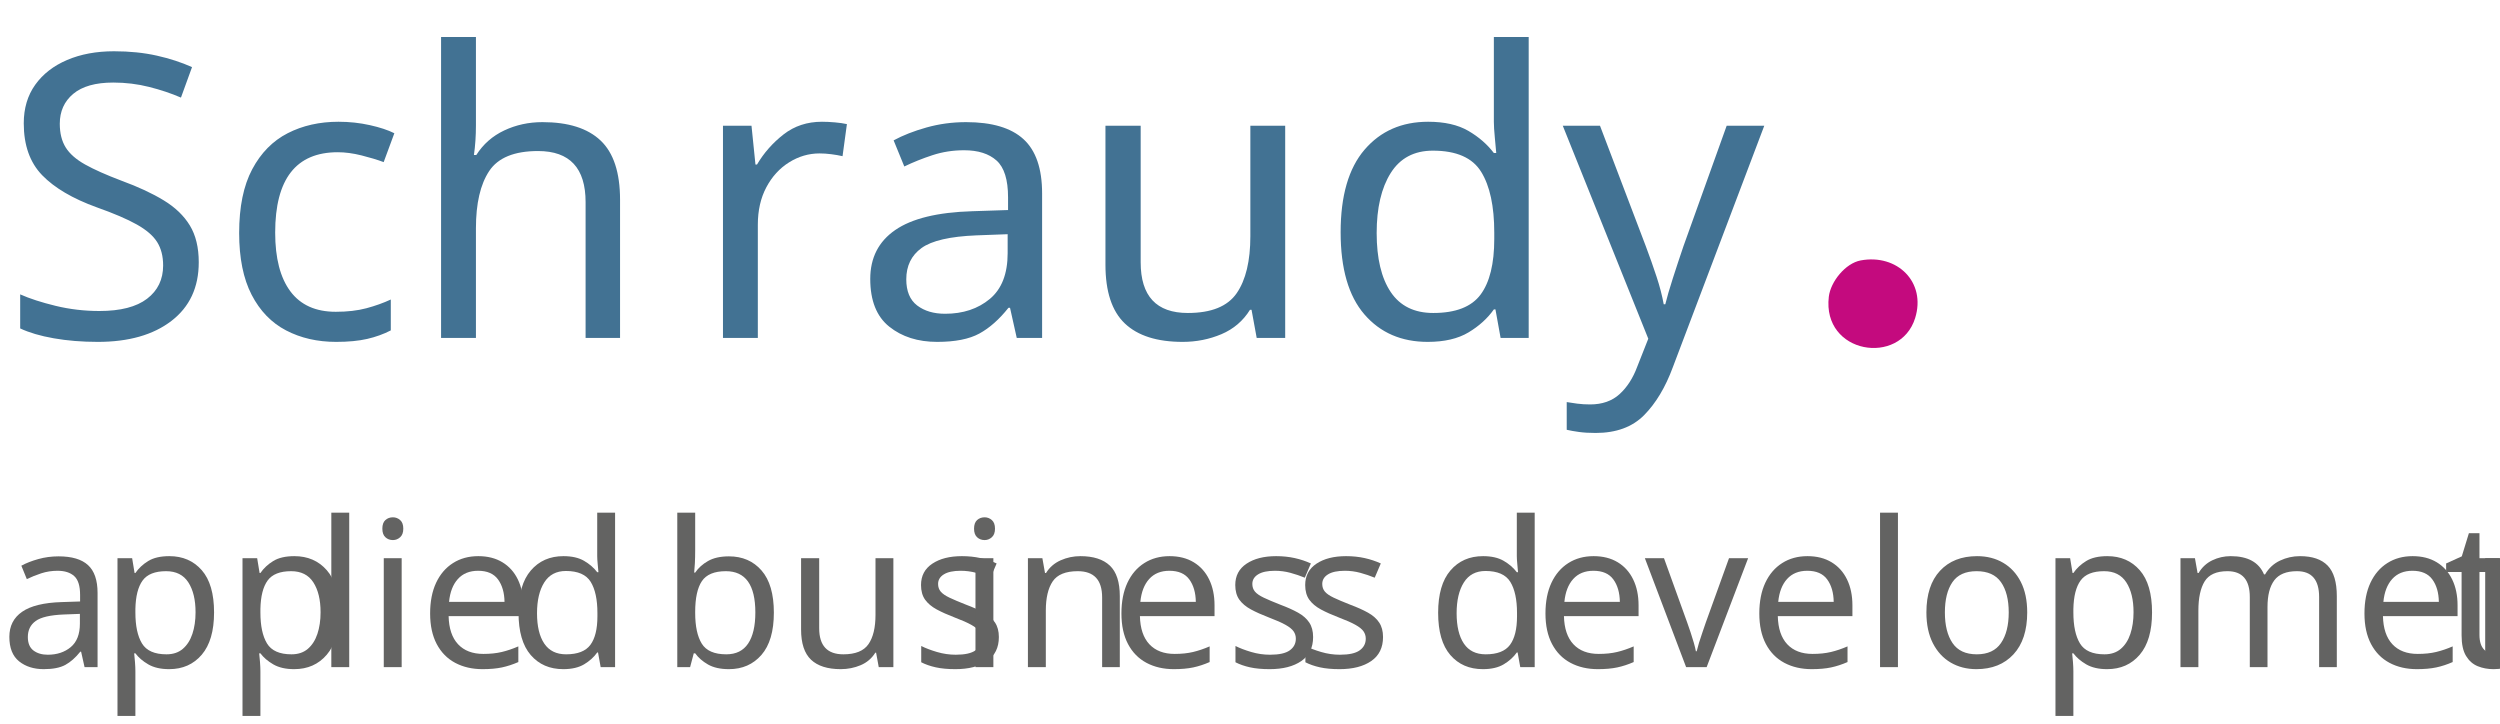
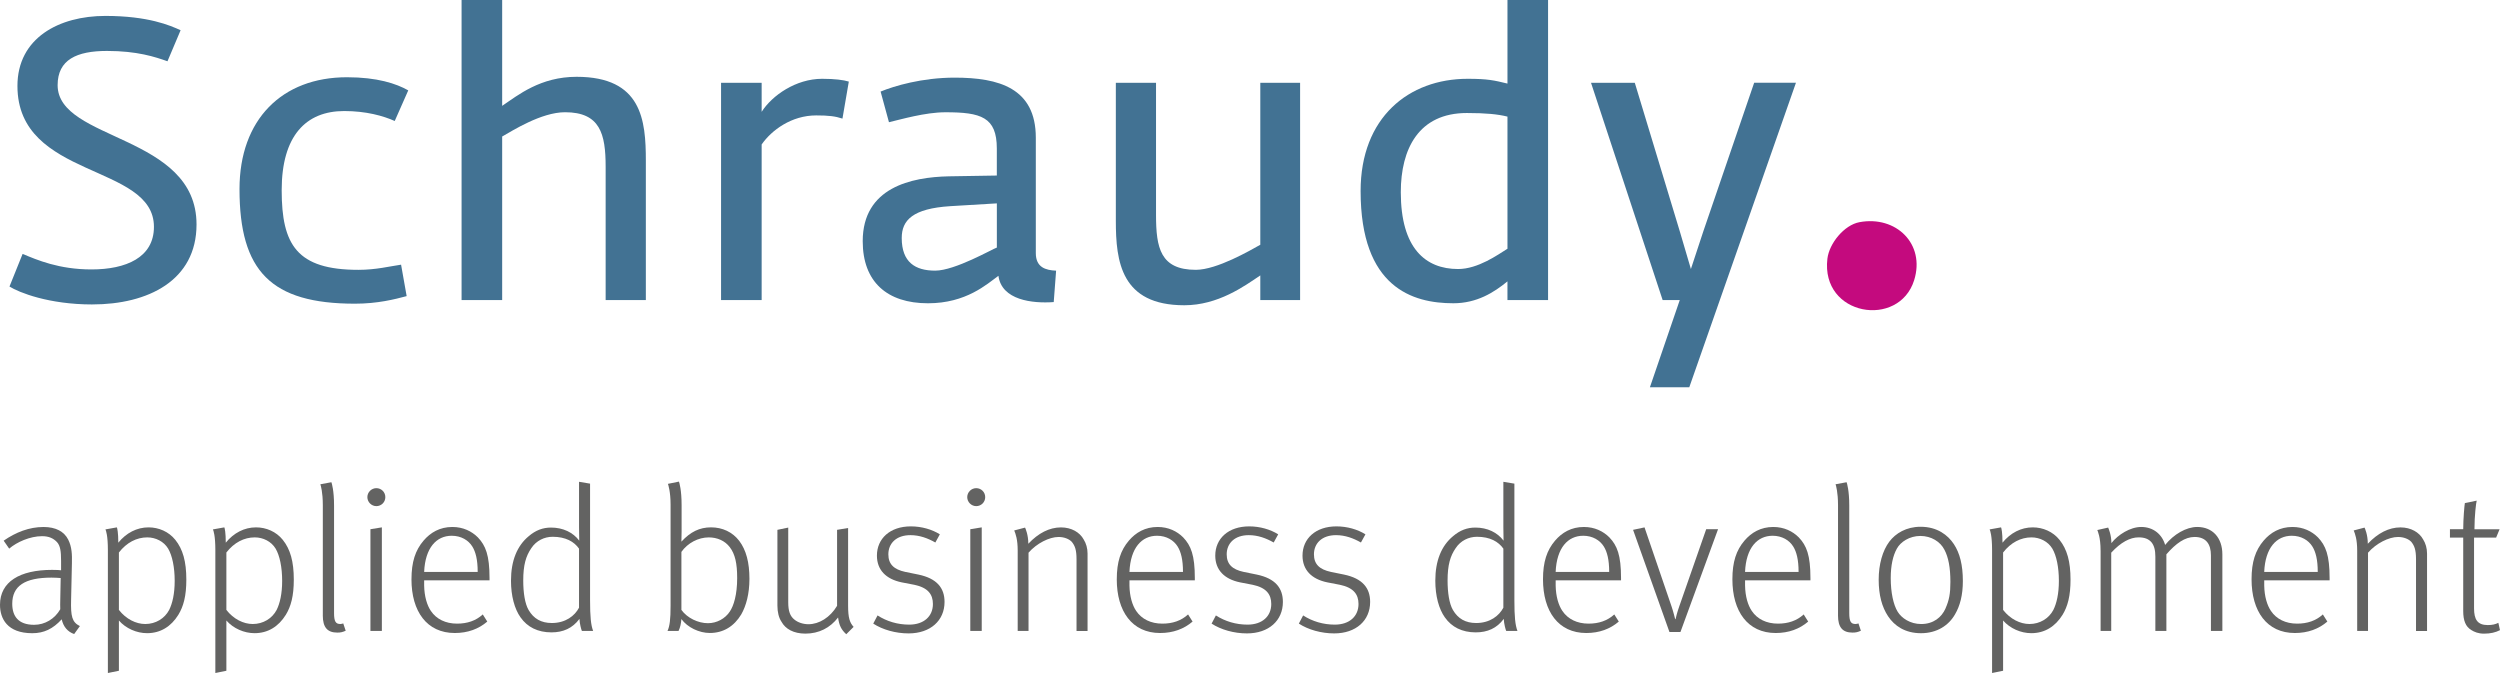
- <svg xmlns="http://www.w3.org/2000/svg" id="Layer_2" data-name="Layer 2" viewBox="0 0 1540.64 445.69">
+ <svg xmlns="http://www.w3.org/2000/svg" id="Layer_2" data-name="Layer 2" viewBox="0 0 1532.75 412.65">
  <defs>
    <style>
      .cls-1 {
        fill: #c40a7e;
      }

      .cls-2 {
-         letter-spacing: 0em;
+         fill: #427293;
      }

      .cls-3 {
-         fill: #427293;
-         font-family: FedraSans-Normal, 'Fedra Sans Normal';
-         font-size: 244px;
-       }
- 
-       .cls-4 {
-         letter-spacing: 0em;
-       }
- 
-       .cls-5 {
-         letter-spacing: 0em;
-       }
- 
-       .cls-6 {
-         letter-spacing: 0em;
-       }
- 
-       .cls-7 {
-         letter-spacing: 0em;
-       }
- 
-       .cls-8 {
-         letter-spacing: 0em;
-       }
- 
-       .cls-9 {
        fill: #636362;
-         font-family: MetaPro-Light, 'Meta Pro';
-         font-size: 125.27px;
-         font-weight: 300;
-       }
- 
-       .cls-10 {
-         letter-spacing: 0em;
      }
    </style>
  </defs>
  <g id="Layer_1-2" data-name="Layer 1">
    <g>
-       <path class="cls-1" d="M1146.65,160.49c22.42-4.18,40.51,13.28,33.56,35.56-9.28,29.74-57.38,22.07-53.19-13.19,1.11-9.33,10.25-20.62,19.63-22.37Z" />
-       <text class="cls-3" transform="translate(0 208.25)">
-         <tspan x="0" y="0">Sch</tspan>
-         <tspan class="cls-10" x="424.8" y="0">r</tspan>
-         <tspan x="525.08" y="0">audy</tspan>
-       </text>
-       <text class="cls-9" transform="translate(0 411.12)">
-         <tspan x="0" y="0">a</tspan>
-         <tspan class="cls-7" x="61.76" y="0">pp</tspan>
-         <tspan class="cls-4" x="193.54" y="0">lie</tspan>
-         <tspan class="cls-6" x="312.66" y="0">d</tspan>
-         <tspan class="cls-4" x="378.18" y="0"> </tspan>
-         <tspan class="cls-2" x="406.74" y="0">bus</tspan>
-         <tspan class="cls-8" x="590.5" y="0">in</tspan>
-         <tspan class="cls-7" x="684.2" y="0">es</tspan>
-         <tspan class="cls-5" x="797.94" y="0">s</tspan>
-         <tspan x="850.81" y="0"> </tspan>
-         <tspan class="cls-7" x="879.37" y="0">d</tspan>
-         <tspan x="945.51" y="0">evelopmen</tspan>
-         <tspan class="cls-5" x="1505.44" y="0">t</tspan>
-       </text>
+       <path class="cls-1" d="M1140.01,136.22c22.42-4.18,40.51,13.28,33.56,35.56-9.28,29.74-57.38,22.07-53.19-13.19,1.11-9.33,10.25-20.62,19.63-22.37Z" />
+       <g>
+         <path class="cls-2" d="M56.56,186.66c-26.6,0-44.9-7.32-50.75-10.98l8.05-20.01c8.78,3.66,22.2,9.52,42.21,9.52,21.23,0,38.31-7.32,38.31-26.11,0-39.04-83.69-29.04-83.69-86.38,0-29.52,25.62-42.94,53.92-42.94,26.35,0,39.77,5.86,46.12,8.78l-8.05,19.03c-7.56-2.68-18.54-6.34-37.09-6.34s-30.26,5.37-30.26,20.98c0,34.4,85.16,30.01,85.16,85.4,0,34.41-29.77,49.04-63.93,49.04Z" />
+         <path class="cls-2" d="M242,74.18c-7.08-3.17-17.57-6.1-30.99-6.1-23.42,0-38.31,15.13-38.31,48.56s9.27,48.8,47.09,48.8c10.74,0,19.28-2.2,26.11-3.17l3.42,19.28c-7.32,1.95-17.81,4.64-31.72,4.64-51.48,0-70.76-20.01-70.76-70.27,0-42.7,26.11-68.56,65.88-68.56,18.54,0,30.26,3.9,37.58,8.05l-8.3,18.79Z" />
+         <path class="cls-2" d="M371.32,183.98v-81.74c0-20.25-3.42-33.43-24.89-33.43-14.64,0-32.45,11.47-38.55,14.88v100.29h-24.89V0h24.89v64.9c9.76-6.59,23.42-17.81,45.63-17.81,40.02,0,42.46,26.6,42.46,51.48v85.4h-24.64Z" />
+         <path class="cls-2" d="M516.5,72.71c-4.39-1.46-8.54-1.95-16.1-1.95-15.13,0-27.33,9.03-33.43,17.81v95.41h-24.89V50.75h24.89v17.81c6.34-10,20.98-20.25,37.09-20.25,7.81,0,13.18.73,16.35,1.71l-3.9,22.69Z" />
+         <path class="cls-2" d="M646.06,185.2c-13.18.98-31.96-1.22-33.92-16.1-7.08,5.12-19.76,16.84-43.19,16.84-25.13,0-40.02-13.18-40.02-38.06,0-32.94,29.77-39.29,52.7-39.77,0,0,27.57-.49,29.52-.49v-16.59c0-19.28-9.76-22.2-31.48-22.2-12.44,0-27.33,4.39-34.65,6.1l-5.12-18.79c8.3-3.42,25.38-8.54,45.38-8.54,27.08,0,49.78,6.34,49.78,36.84v70.76c0,8.78,6.1,10.49,12.44,10.74l-1.46,19.28ZM611.17,124.69l-28.55,1.71c-22.94,1.46-29.77,8.54-29.77,19.52,0,14.88,8.3,20.01,20.5,20.01s35.38-13.42,37.82-14.15v-27.08Z" />
+         <path class="cls-2" d="M772.69,183.98v-15.13c-9.76,6.59-25.86,18.3-46.6,18.3-38.8,0-41.97-26.84-41.97-51.73V50.75h24.64v81.01c0,20.25,2.68,33.67,24.4,33.67,12.93,0,33.43-11.96,39.53-15.37V50.75h24.4v133.23h-24.4Z" />
+         <path class="cls-2" d="M924.22,183.98v-11.47c-8.3,6.83-18.79,13.42-33.18,13.42-24.89,0-56.85-9.52-56.85-68.81,0-45.14,29.52-68.81,65.64-68.81,12.44,0,16.35.98,24.4,2.93V0h24.89v183.98h-24.89ZM924.22,71.49c-5.86-1.46-13.18-2.2-24.89-2.2-29.52,0-40.5,21.96-40.5,48.56,0,34.4,15.13,47.09,35.14,47.09,12.2,0,24.4-8.78,30.26-12.44v-81.01Z" />
+         <path class="cls-2" d="M1035.72,237.42h-24.16l18.3-53.44h-10.49l-43.92-133.23h26.84l27.57,91.01,6.83,23.18,7.56-22.94,31.23-91.26h25.62l-65.39,186.66Z" />
+       </g>
+       <g>
+         <path class="cls-3" d="M37.83,379.7c-5.39,5.89-10.9,8.52-18.04,8.52-15.41,0-19.79-9.02-19.79-17.41,0-14.15,12.15-21.42,31.94-21.42,2.5,0,4.88.12,5.51.25v-5.76c0-6.01-.5-9.27-2.51-11.52-2.13-2.25-4.88-3.63-9.14-3.63-7.39,0-15.53,3.63-20.17,7.64l-3.38-4.88c7.39-5.14,15.66-8.39,24.43-8.39,7.52,0,12.65,2.76,15.16,7.77,2.25,4.51,2.38,9.14,2.25,14.53l-.5,22.42c-.25,9.9.5,13.65,5.39,16.03l-3.51,4.88c-4.01-1.38-6.64-4.51-7.64-9.02ZM36.95,373.56c-.13-.75,0-4.89,0-5.89,0-2.5.25-11.15.25-13.28-1.5-.12-3.76-.25-5.64-.25-16.41,0-24.05,5.14-24.05,16.03,0,7.52,3.63,12.9,13.4,12.9,6.64,0,12.65-3.63,16.03-9.52Z" />
+         <path class="cls-3" d="M66.14,337.11c0-8.52-1.13-11.9-1.5-12.53l7.01-1.25c.25.5.88,3.26.88,9.39,4.89-6.01,11.4-9.39,18.54-9.39,6.26,0,12.4,2.63,16.41,7.64,4.63,5.76,6.76,13.28,6.76,24.42,0,10.02-1.75,16.41-4.89,21.54-4.51,7.26-11.02,11.27-19.16,11.27-6.39,0-13.03-2.88-17.29-7.77v30.81l-6.76,1.38v-75.53ZM103.72,373.94c2-4.01,3.38-9.9,3.38-17.79,0-8.39-1.5-15.53-4.01-19.79-2.63-4.38-7.64-6.89-12.78-6.89-6.51,0-12.65,3.13-17.41,9.27v35.2c4.38,5.64,10.52,8.64,16.16,8.64,6.39,0,11.9-3.38,14.66-8.64Z" />
+         <path class="cls-3" d="M132.03,337.11c0-8.52-1.13-11.9-1.5-12.53l7.01-1.25c.25.5.88,3.26.88,9.39,4.89-6.01,11.4-9.39,18.54-9.39,6.26,0,12.4,2.63,16.41,7.64,4.63,5.76,6.76,13.28,6.76,24.42,0,10.02-1.75,16.41-4.89,21.54-4.51,7.26-11.02,11.27-19.16,11.27-6.39,0-13.03-2.88-17.29-7.77v30.81l-6.76,1.38v-75.53ZM169.61,373.94c2-4.01,3.38-9.9,3.38-17.79,0-8.39-1.5-15.53-4.01-19.79-2.63-4.38-7.64-6.89-12.78-6.89-6.51,0-12.65,3.13-17.41,9.27v35.2c4.38,5.64,10.52,8.64,16.16,8.64,6.39,0,11.9-3.38,14.66-8.64Z" />
+         <path class="cls-3" d="M197.92,377.32v-67.64c0-7.89-1.25-12.02-1.5-12.78l6.76-1.25c.25.63,1.63,5.14,1.63,14.28v65.89c0,5.26,1,6.76,3.88,6.76.63,0,1.5-.25,1.75-.38l1.5,4.51c-2,.88-3.13,1.13-5.14,1.13-6.01,0-8.89-3.13-8.89-10.52Z" />
+         <path class="cls-3" d="M225.23,304.8c0-3.01,2.5-5.51,5.51-5.51s5.51,2.38,5.51,5.51-2.51,5.51-5.51,5.51-5.51-2.51-5.51-5.51ZM227.11,324.46l7.01-1.13v63.51h-7.01v-62.38Z" />
+         <path class="cls-3" d="M252.28,355.15c0-10.65,2.38-17.79,7.39-23.67,4.26-5.01,10.02-8.39,17.66-8.39,6.64,0,11.9,2.63,15.66,6.39,4.76,5.01,7.14,10.9,7.14,24.93v1.38h-40.08v3.26c.13,6.64,1.75,12.03,4.13,15.53,3.38,5.01,9.02,7.77,16.03,7.77,6.26,0,11.52-1.75,15.78-5.64l2.76,4.38c-5.26,4.51-11.9,7.01-19.92,7.01-17.16,0-26.56-13.28-26.56-32.94ZM292.87,350.64c0-7.52-1.25-12.28-3.26-15.53-2.38-3.88-6.89-6.64-12.65-6.64-9.39,0-16.28,7.39-16.91,22.17h32.82Z" />
+         <path class="cls-3" d="M319.18,378.57c-3.76-5.26-5.89-13.28-5.89-22.55,0-12.28,3.76-21.42,10.9-27.31,4.26-3.63,8.64-5.26,13.65-5.26,7.39,0,13.53,3.01,17.29,8.02,0-.88-.12-4.89-.12-8.27v-27.81l6.76,1.13v71.52c0,10.02.5,15.16,1.88,18.79h-6.89c-.38-.75-1.38-4.38-1.5-7.39-4.26,5.76-10.02,8.27-17.16,8.27-8.39,0-14.78-3.26-18.91-9.14ZM355,372.56v-36.2c-3.01-4.26-8.14-7.26-16.16-7.26-5.14,0-10.02,2.38-13.03,6.89-3.38,4.89-5.01,10.4-5.01,19.92,0,7.39,1,14.15,3.26,18.04,3.13,5.39,7.77,8.02,14.28,8.02,8.39,0,14.03-4.38,16.66-9.39Z" />
+         <path class="cls-3" d="M417.76,379.58c-.25,2.88-.63,4.88-1.75,7.26h-6.76c1.38-3.01,1.88-7.14,1.88-15.53v-61.88c0-7.89-1.38-12.15-1.63-12.78l6.76-1.38c.25.63,1.63,5.14,1.63,14.4v16.16c0,2.5-.12,5.51-.12,6.26,5.51-6.01,11.15-8.77,18.16-8.77s13.15,2.88,17.29,8.27c4.26,5.64,6.26,13.28,6.26,23.3,0,9.14-2,16.53-5.01,21.79-4.38,7.27-10.9,11.4-19.29,11.4-6.51,0-13.65-3.38-17.41-8.52ZM447.45,374.94c2.38-3.51,4.51-10.27,4.51-20.54,0-8.89-1.25-14.66-4.51-18.91-3.01-4.01-7.77-6.01-12.9-6.01-6.39,0-12.9,3.38-16.78,8.89v35.57c3.63,5.01,10.27,8.14,16.28,8.14,5.39,0,10.52-2.76,13.4-7.14Z" />
+         <path class="cls-3" d="M513.84,378.57c-4.89,6.39-11.77,9.9-20.04,9.9-7.27,0-12.28-2.88-14.66-7.26-1.63-2.38-2.51-5.89-2.51-9.9v-46.47l6.64-1.38v45.84c0,5.39,1.13,8.52,3.88,10.65,2,1.63,5.14,2.76,8.52,2.76,6.51,0,13.28-4.13,17.54-11.27v-46.6l6.76-1.13v47.6c0,7.52,1,10.4,3.38,13.03l-4.51,4.51c-3.01-2.76-4.38-5.39-5.01-10.27Z" />
+         <path class="cls-3" d="M535.39,382.33l2.63-5.01c5.64,3.63,12.28,5.64,19.42,5.64,9.02,0,14.53-5.14,14.53-12.65,0-5.89-3.01-10.02-11.4-11.77l-7.77-1.5c-9.65-2-15.16-7.64-15.16-16.41,0-10.4,8.02-17.91,20.79-17.91,6.64,0,13.03,1.88,17.79,4.88l-2.76,5.01c-4.63-2.63-9.65-4.51-15.28-4.51-8.64,0-13.53,5.01-13.53,11.77,0,6.01,3.38,9.27,10.4,10.77l8.02,1.63c11.4,2.38,16.03,8.27,16.03,16.78,0,11.4-8.64,19.29-22.05,19.29-7.89,0-15.91-2.25-21.67-6.01Z" />
+         <path class="cls-3" d="M593.01,304.8c0-3.01,2.5-5.51,5.51-5.51s5.51,2.38,5.51,5.51-2.51,5.51-5.51,5.51-5.51-2.51-5.51-5.51ZM594.89,324.46l7.01-1.13v63.51h-7.01v-62.38Z" />
+         <path class="cls-3" d="M623.95,337.62c0-6.89-1.25-10.27-2.13-12.4l6.64-1.75c.25.5,2,4.38,2,9.9,6.14-6.51,12.9-10.02,20.04-10.02,6.39,0,11.52,3.01,13.9,7.39,1.5,2.38,2.38,5.39,2.38,8.64v47.47h-6.76v-43.97c0-5.89-1-8.27-2.88-10.65-1.63-1.75-4.63-3.01-8.14-3.01-5.64,0-13.4,3.88-18.41,9.64v47.97h-6.64v-49.23Z" />
+         <path class="cls-3" d="M684.7,355.15c0-10.65,2.38-17.79,7.39-23.67,4.26-5.01,10.02-8.39,17.66-8.39,6.64,0,11.9,2.63,15.66,6.39,4.76,5.01,7.14,10.9,7.14,24.93v1.38h-40.08v3.26c.13,6.64,1.75,12.03,4.13,15.53,3.38,5.01,9.02,7.77,16.03,7.77,6.26,0,11.52-1.75,15.78-5.64l2.76,4.38c-5.26,4.51-11.9,7.01-19.92,7.01-17.16,0-26.56-13.28-26.56-32.94ZM725.29,350.64c0-7.52-1.25-12.28-3.26-15.53-2.38-3.88-6.89-6.64-12.65-6.64-9.39,0-16.28,7.39-16.91,22.17h32.82Z" />
+         <path class="cls-3" d="M742.83,382.33l2.63-5.01c5.64,3.63,12.28,5.64,19.42,5.64,9.02,0,14.53-5.14,14.53-12.65,0-5.89-3.01-10.02-11.4-11.77l-7.77-1.5c-9.65-2-15.16-7.64-15.16-16.41,0-10.4,8.02-17.91,20.79-17.91,6.64,0,13.03,1.88,17.79,4.88l-2.76,5.01c-4.63-2.63-9.65-4.51-15.28-4.51-8.64,0-13.53,5.01-13.53,11.77,0,6.01,3.38,9.27,10.4,10.77l8.02,1.63c11.4,2.38,16.03,8.27,16.03,16.78,0,11.4-8.64,19.29-22.05,19.29-7.89,0-15.91-2.25-21.67-6.01Z" />
+         <path class="cls-3" d="M796.32,382.33l2.63-5.01c5.64,3.63,12.28,5.64,19.42,5.64,9.02,0,14.53-5.14,14.53-12.65,0-5.89-3.01-10.02-11.4-11.77l-7.77-1.5c-9.65-2-15.16-7.64-15.16-16.41,0-10.4,8.02-17.91,20.79-17.91,6.64,0,13.03,1.88,17.79,4.88l-2.76,5.01c-4.63-2.63-9.64-4.51-15.28-4.51-8.64,0-13.53,5.01-13.53,11.77,0,6.01,3.38,9.27,10.4,10.77l8.02,1.63c11.4,2.38,16.03,8.27,16.03,16.78,0,11.4-8.64,19.29-22.04,19.29-7.89,0-15.91-2.25-21.67-6.01Z" />
+         <path class="cls-3" d="M885.88,378.57c-3.76-5.26-5.89-13.28-5.89-22.55,0-12.28,3.76-21.42,10.9-27.31,4.26-3.63,8.64-5.26,13.65-5.26,7.39,0,13.53,3.01,17.29,8.02,0-.88-.12-4.89-.12-8.27v-27.81l6.76,1.13v71.52c0,10.02.5,15.16,1.88,18.79h-6.89c-.38-.75-1.38-4.38-1.5-7.39-4.26,5.76-10.02,8.27-17.16,8.27-8.39,0-14.78-3.26-18.91-9.14ZM921.71,372.56v-36.2c-3.01-4.26-8.14-7.26-16.16-7.26-5.14,0-10.02,2.38-13.03,6.89-3.38,4.89-5.01,10.4-5.01,19.92,0,7.39,1,14.15,3.26,18.04,3.13,5.39,7.77,8.02,14.28,8.02,8.39,0,14.03-4.38,16.66-9.39Z" />
+         <path class="cls-3" d="M946.01,355.15c0-10.65,2.38-17.79,7.39-23.67,4.26-5.01,10.02-8.39,17.66-8.39,6.64,0,11.9,2.63,15.66,6.39,4.76,5.01,7.14,10.9,7.14,24.93v1.38h-40.08v3.26c.12,6.64,1.75,12.03,4.13,15.53,3.38,5.01,9.02,7.77,16.03,7.77,6.26,0,11.52-1.75,15.78-5.64l2.76,4.38c-5.26,4.51-11.9,7.01-19.92,7.01-17.16,0-26.55-13.28-26.55-32.94ZM986.59,350.64c0-7.52-1.25-12.28-3.26-15.53-2.38-3.88-6.89-6.64-12.65-6.64-9.39,0-16.28,7.39-16.91,22.17h32.82Z" />
+         <path class="cls-3" d="M1001.25,324.84l7.01-1.5,16.53,48.35c1.13,3.26,2,7.01,2.25,7.89h.25c.13-.75,1-4.26,2.25-7.77l16.53-47.35h7.27l-23.05,63h-6.76l-22.3-62.63Z" />
+         <path class="cls-3" d="M1062.13,355.15c0-10.65,2.38-17.79,7.39-23.67,4.26-5.01,10.02-8.39,17.66-8.39,6.64,0,11.9,2.63,15.66,6.39,4.76,5.01,7.14,10.9,7.14,24.93v1.38h-40.08v3.26c.12,6.64,1.75,12.03,4.13,15.53,3.38,5.01,9.02,7.77,16.03,7.77,6.26,0,11.52-1.75,15.78-5.64l2.76,4.38c-5.26,4.51-11.9,7.01-19.92,7.01-17.16,0-26.55-13.28-26.55-32.94ZM1102.71,350.64c0-7.52-1.25-12.28-3.26-15.53-2.38-3.88-6.89-6.64-12.65-6.64-9.39,0-16.28,7.39-16.91,22.17h32.82Z" />
+         <path class="cls-3" d="M1126.89,377.32v-67.64c0-7.89-1.25-12.02-1.5-12.78l6.76-1.25c.25.63,1.63,5.14,1.63,14.28v65.89c0,5.26,1,6.76,3.88,6.76.63,0,1.5-.25,1.75-.38l1.5,4.51c-2,.88-3.13,1.13-5.14,1.13-6.01,0-8.89-3.13-8.89-10.52Z" />
+         <path class="cls-3" d="M1157.58,377.82c-3.76-5.64-5.76-13.03-5.76-22.42s2.38-17.79,6.51-23.3c3.88-5.14,10.4-9.14,19.17-9.14,10.27,0,16.78,5.13,20.42,10.65s5.51,12.78,5.51,22.67c0,8.52-1.75,15.16-4.76,20.29-3.88,6.89-11.15,11.65-20.92,11.65s-16.28-4.51-20.17-10.4ZM1192.78,373.06c2.25-5.14,3.01-9.02,3.01-16.28,0-8.89-1.25-15.16-3.63-19.67-2.5-5.01-8.14-8.52-14.78-8.52s-12.15,3.63-14.41,7.77c-2.38,4.26-3.76,10.27-3.76,18.04,0,8.89,1.63,16.41,4.26,20.67,2.38,3.88,7.64,7.52,14.41,7.52,7.52,0,12.53-4.13,14.91-9.52Z" />
+         <path class="cls-3" d="M1221.34,337.11c0-8.52-1.13-11.9-1.5-12.53l7.01-1.25c.25.5.88,3.26.88,9.39,4.88-6.01,11.4-9.39,18.54-9.39,6.26,0,12.4,2.63,16.41,7.64,4.63,5.76,6.76,13.28,6.76,24.42,0,10.02-1.75,16.41-4.88,21.54-4.51,7.26-11.02,11.27-19.17,11.27-6.39,0-13.03-2.88-17.29-7.77v30.81l-6.76,1.38v-75.53ZM1258.92,373.94c2-4.01,3.38-9.9,3.38-17.79,0-8.39-1.5-15.53-4.01-19.79-2.63-4.38-7.64-6.89-12.78-6.89-6.51,0-12.65,3.13-17.41,9.27v35.2c4.38,5.64,10.52,8.64,16.16,8.64,6.39,0,11.9-3.38,14.66-8.64Z" />
+         <path class="cls-3" d="M1287.86,337.49c0-8.27-1.75-11.77-2-12.53l6.64-1.5c.25.5,2,4.51,2,9.52,4.01-5.14,11.52-9.9,18.29-9.9,7.39,0,12.78,4.51,14.66,11.02,5.26-6.51,12.9-11.02,19.67-11.02,9.52,0,15.41,6.76,15.41,16.78v46.97h-7.01v-46.35c0-6.89-3.01-11.27-10.02-11.27-5.89,0-11.4,3.88-17.29,10.65v46.97h-6.76v-45.59c0-4.01-.75-6.76-2.38-8.77-1.75-2-4.13-3.01-7.89-3.01-5.26,0-10.9,3.01-16.79,9.39v47.97h-6.51v-49.35Z" />
+         <path class="cls-3" d="M1380.43,355.15c0-10.65,2.38-17.79,7.39-23.67,4.26-5.01,10.02-8.39,17.66-8.39,6.64,0,11.9,2.63,15.66,6.39,4.76,5.01,7.14,10.9,7.14,24.93v1.38h-40.08v3.26c.12,6.64,1.75,12.03,4.13,15.53,3.38,5.01,9.02,7.77,16.03,7.77,6.26,0,11.52-1.75,15.78-5.64l2.76,4.38c-5.26,4.51-11.9,7.01-19.92,7.01-17.16,0-26.55-13.28-26.55-32.94ZM1421.01,350.64c0-7.52-1.25-12.28-3.26-15.53-2.38-3.88-6.89-6.64-12.65-6.64-9.39,0-16.28,7.39-16.91,22.17h32.82Z" />
+         <path class="cls-3" d="M1445.19,337.62c0-6.89-1.25-10.27-2.13-12.4l6.64-1.75c.25.5,2,4.38,2,9.9,6.14-6.51,12.9-10.02,20.04-10.02,6.39,0,11.52,3.01,13.9,7.39,1.5,2.38,2.38,5.39,2.38,8.64v47.47h-6.76v-43.97c0-5.89-1-8.27-2.88-10.65-1.63-1.75-4.63-3.01-8.14-3.01-5.64,0-13.4,3.88-18.41,9.64v47.97h-6.64v-49.23Z" />
+         <path class="cls-3" d="M1515.09,386.22c-3.38-2-4.89-5.76-4.89-11.52v-45.09h-8.14v-5.14h8.14c0-6.39.75-14.66,1-16.03l7.27-1.5c-.38,1.25-1.38,9.27-1.38,17.54h15.41l-2.13,5.14h-13.53v43.34c0,6.89,2.13,10.27,8.39,10.27,2.88,0,4.76-.5,6.51-1.38l1,4.51c-2.76,1.38-5.76,2.13-9.77,2.13-3.51,0-5.89-1-7.89-2.25Z" />
+       </g>
    </g>
  </g>
</svg>
